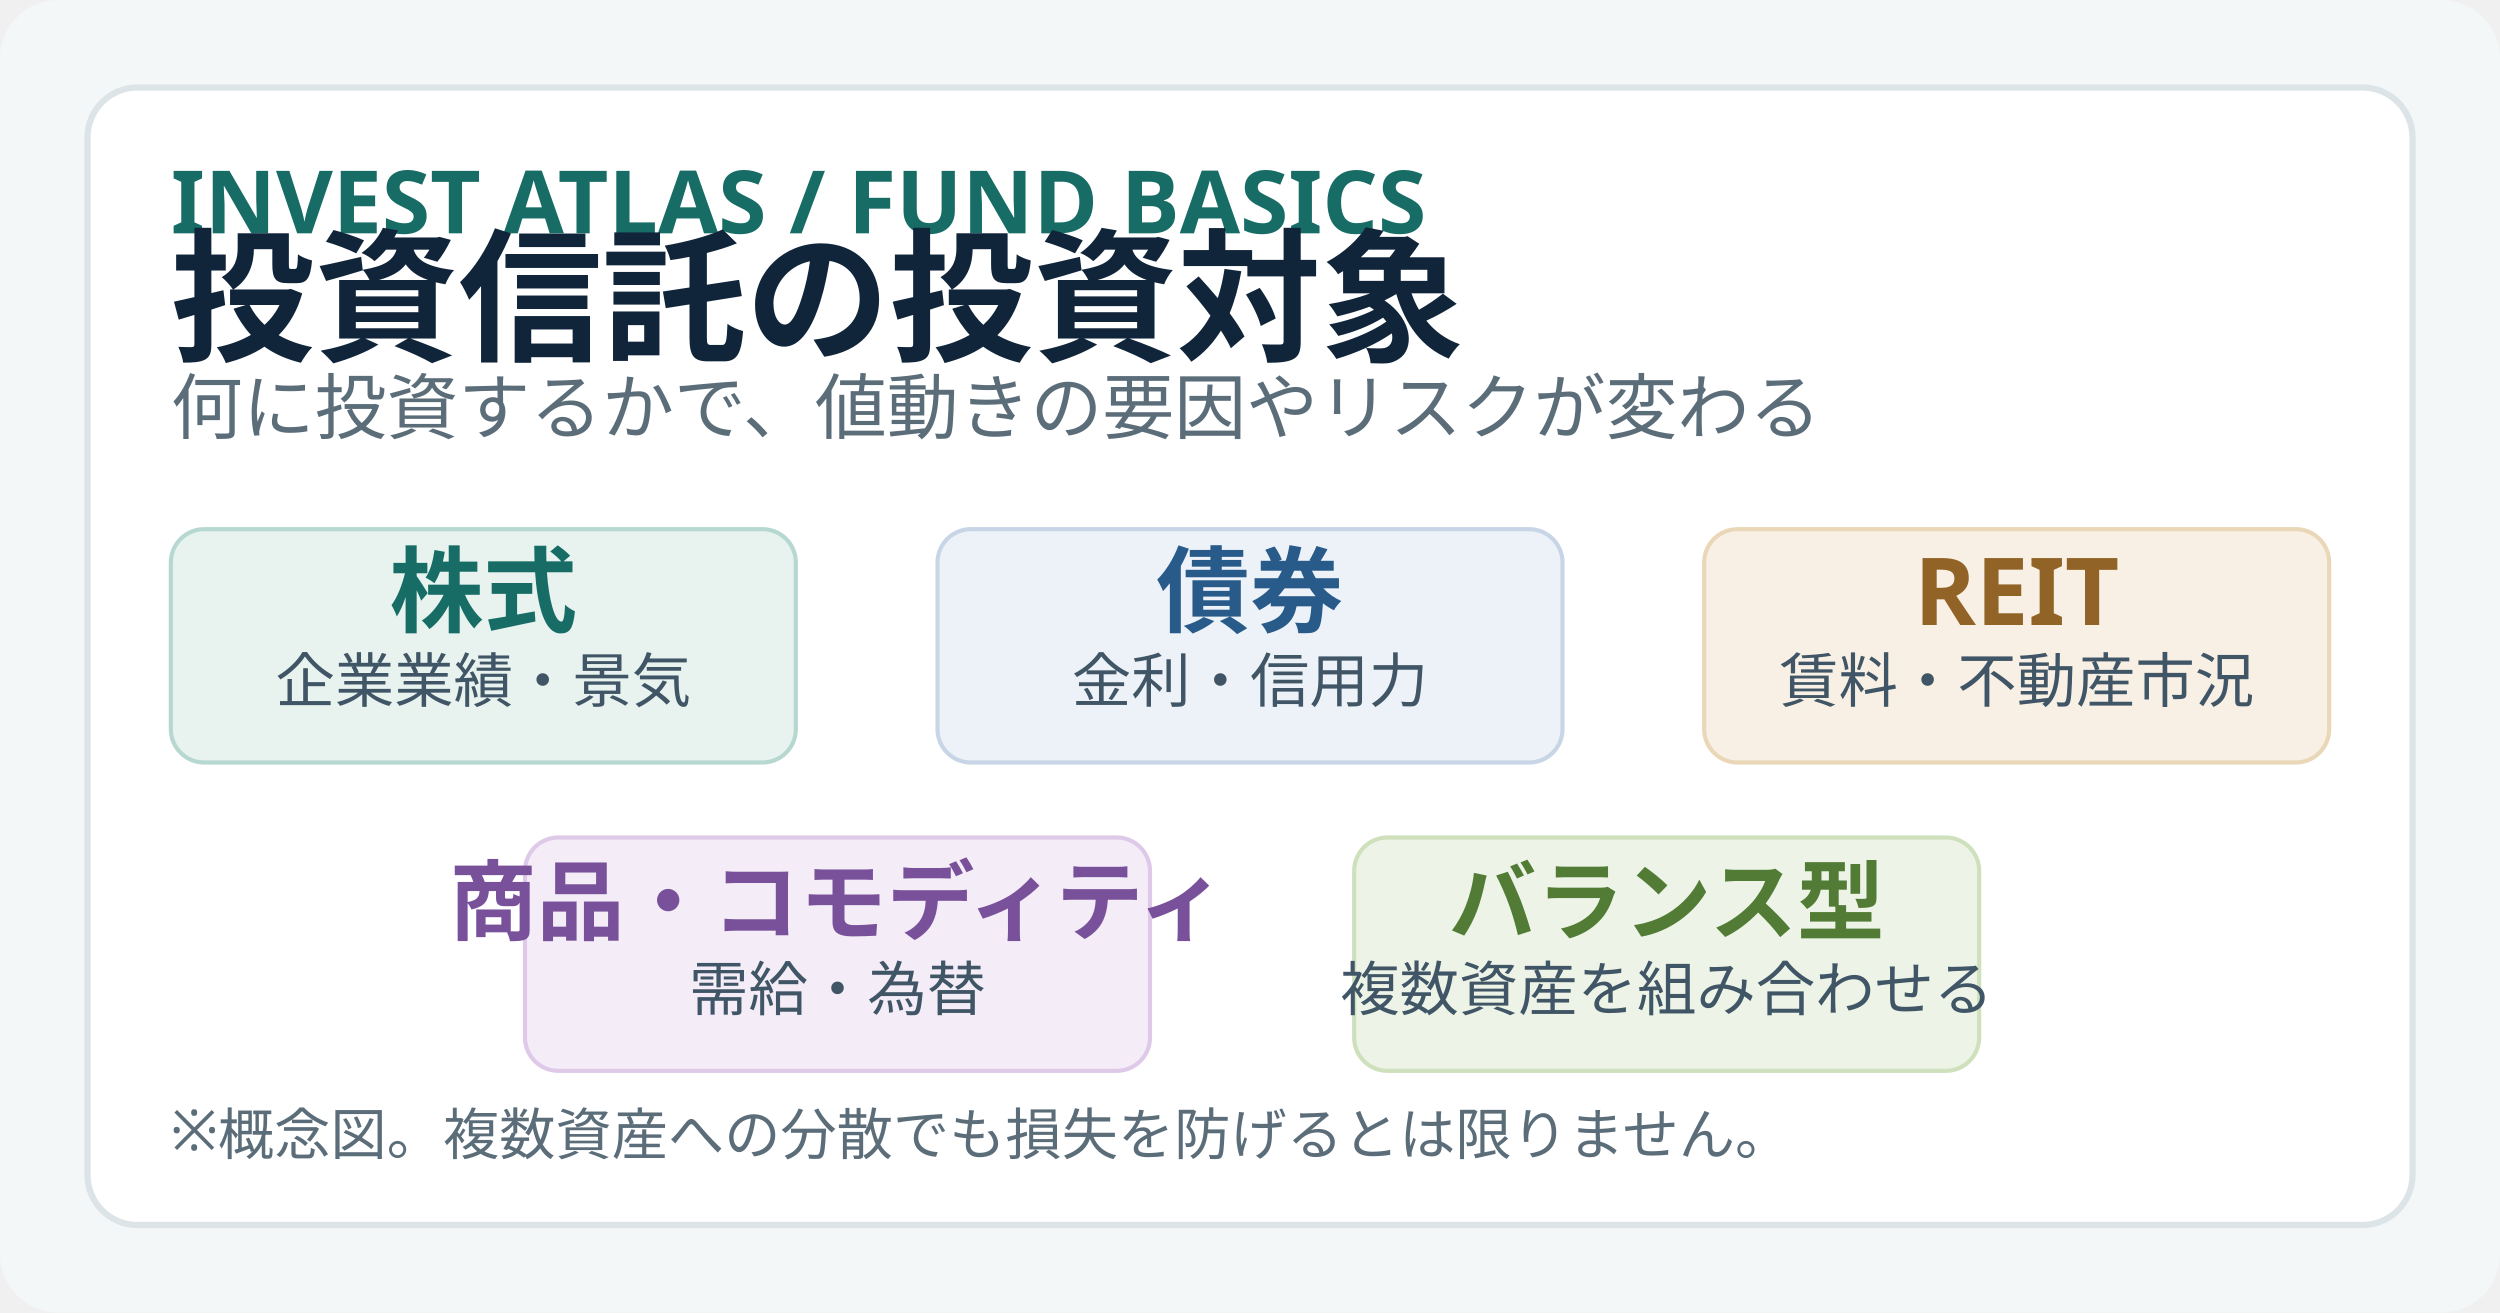
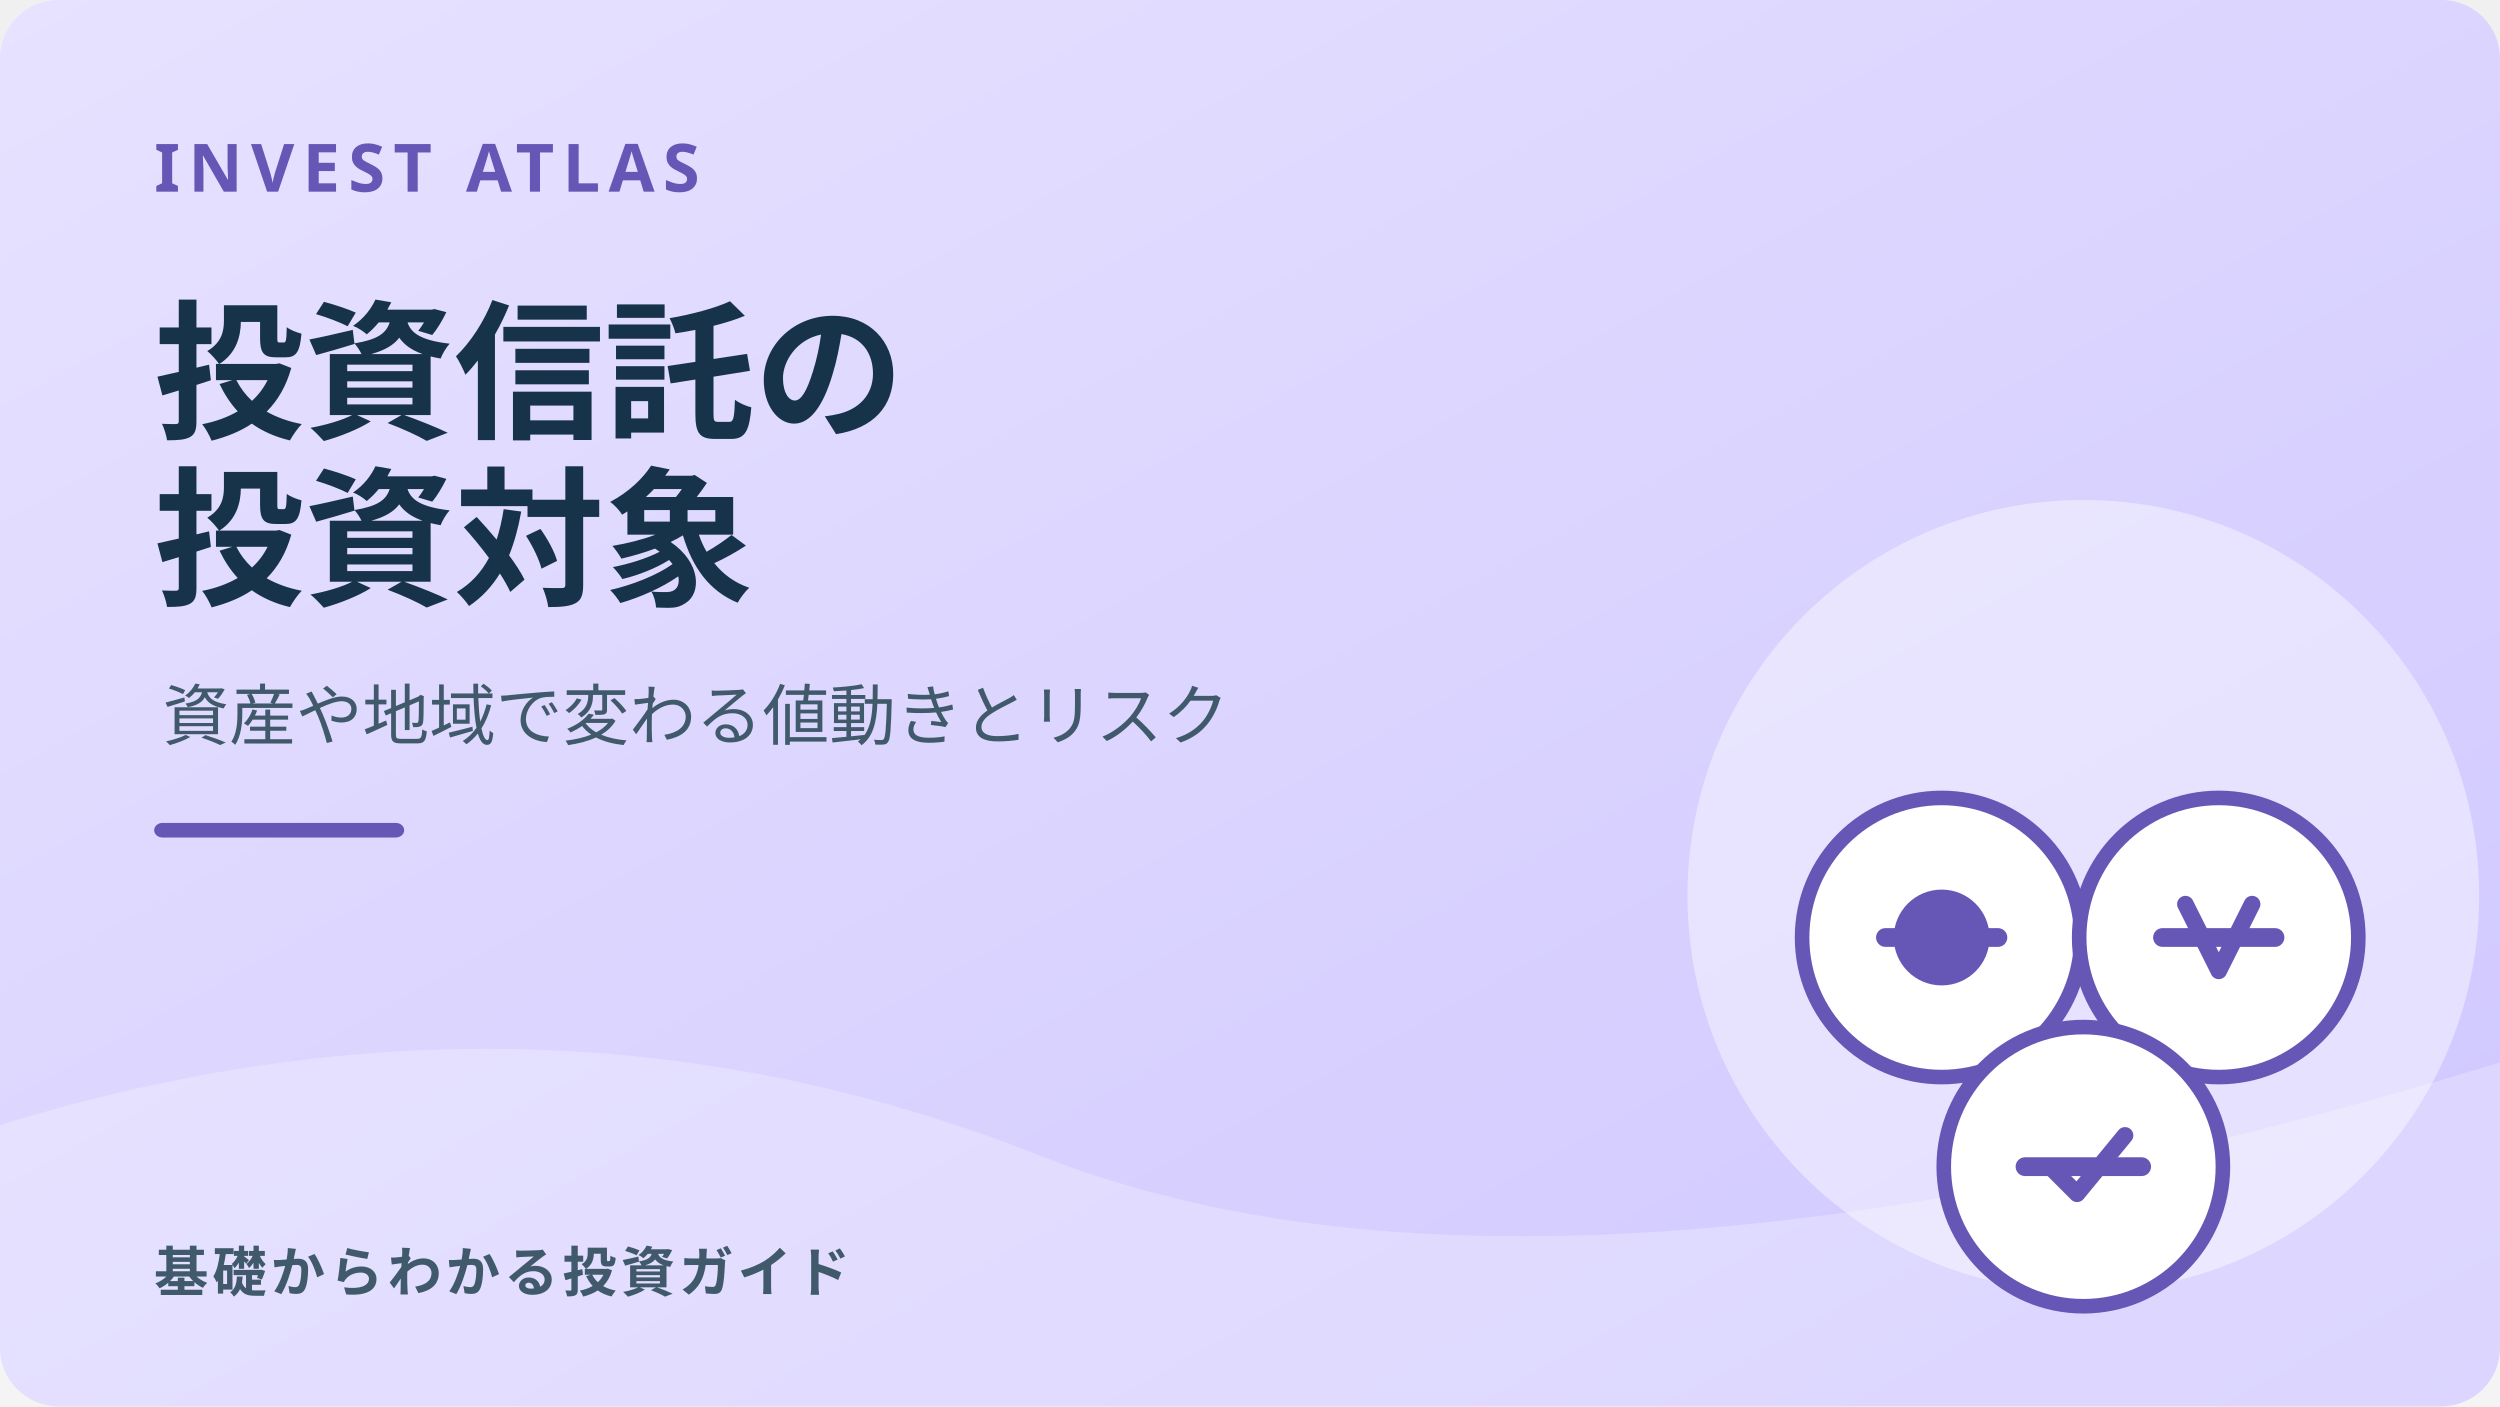
- <svg xmlns="http://www.w3.org/2000/svg" width="1200" height="630" viewBox="0 0 1200 630" role="img" aria-labelledby="title desc">
-   <rect width="1200" height="630" rx="28" fill="#f3f7f8" />
-   <rect x="42" y="42" width="1116" height="546" rx="24" fill="#fff" stroke="#dce4e8" stroke-width="3" />
-   <text x="82" y="112" font-family="sans-serif" font-size="42" font-weight="700" fill="#176d65">INVEST ATLAS / FUND BASICS</text>
-   <text x="82" y="168" font-family="sans-serif" font-size="69" font-weight="800" fill="#10243a">投資信託の投資対象</text>
-   <text x="82" y="208" font-family="sans-serif" font-size="34.5" fill="#5c6d7a">何に投資するかで、値動きの要因やリスクが変わる</text>
-   <g font-family="sans-serif" text-anchor="middle">
-     <rect x="82" y="254" width="300" height="112" rx="16" fill="#e8f3f0" stroke="#b6d8d0" stroke-width="2" />
-     <text x="232" y="300" font-size="45" font-weight="800" fill="#176d65">株式</text>
-     <text x="232" y="337" font-size="28.5" fill="#405565">企業業績・景気</text>
-     <rect x="450" y="254" width="300" height="112" rx="16" fill="#edf2f8" stroke="#c8d5e6" stroke-width="2" />
-     <text x="600" y="300" font-size="45" font-weight="800" fill="#285b89">債券</text>
-     <text x="600" y="337" font-size="28.5" fill="#405565">金利・信用力</text>
-     <rect x="818" y="254" width="300" height="112" rx="16" fill="#f8f0e5" stroke="#ead7b8" stroke-width="2" />
-     <text x="968" y="300" font-size="45" font-weight="800" fill="#916326">REIT</text>
-     <text x="968" y="337" font-size="28.5" fill="#405565">賃料・不動産市況</text>
-     <rect x="252" y="402" width="300" height="112" rx="16" fill="#f4edf8" stroke="#dec9e8" stroke-width="2" />
-     <text x="402" y="448" font-size="42" font-weight="800" fill="#78519a">商品・コモディティ</text>
-     <text x="402" y="485" font-size="28.5" fill="#405565">需給・為替</text>
-     <rect x="650" y="402" width="300" height="112" rx="16" fill="#edf4e7" stroke="#cfe0bd" stroke-width="2" />
-     <text x="800" y="448" font-size="42" font-weight="800" fill="#527c36">バランス型</text>
-     <text x="800" y="485" font-size="28.5" fill="#405565">複数資産を組み合わせる</text>
+ <svg xmlns="http://www.w3.org/2000/svg" width="1200" height="675" viewBox="0 0 1200 675">
+   <defs>
+     <linearGradient id="g" x1="0" y1="0" x2="1" y2="1">
+       <stop stop-color="#e7e2ff" />
+       <stop offset="1" stop-color="#cfc7ff" />
+     </linearGradient>
+   </defs>
+   <rect width="1200" height="675" rx="28" fill="url(#g)" />
+   <circle cx="1000" cy="430" r="190" fill="#fff" opacity=".42" />
+   <path d="M0 540 Q260 460 500 555 T1200 510 V675 H0Z" fill="#fff" opacity=".25" />
+   <text x="74" y="92" font-family="system-ui,sans-serif" font-size="32" font-weight="800" letter-spacing="4" fill="#6656b5">INVEST ATLAS</text>
+   <text x="74" y="205" font-family="system-ui,sans-serif" font-size="72" font-weight="800" fill="#17334a">投資信託の</text>
+   <text x="74" y="285" font-family="system-ui,sans-serif" font-size="72" font-weight="800" fill="#17334a">投資対象</text>
+   <text x="78" y="355" font-family="system-ui,sans-serif" font-size="32" fill="#405a6b">資産や地域で変わる値動きとリスク</text>
+   <rect x="74" y="395" width="120" height="7" rx="4" fill="#6656b5" />
+   <g transform="translate(1000 485)">
+     <circle cx="-68" cy="-35" r="67" fill="#fff" stroke="#6656b5" stroke-width="7" />
+     <circle cx="65" cy="-35" r="67" fill="#fff" stroke="#6656b5" stroke-width="7" />
+     <circle cx="0" cy="75" r="67" fill="#fff" stroke="#6656b5" stroke-width="7" />
+     <path d="M-95 -35 H-41 M38 -35 H92 M-28 75 H28" stroke="#6656b5" stroke-width="9" stroke-linecap="round" />
+     <circle cx="-68" cy="-35" r="23" fill="#6656b5" />
+     <path d="M49 -51 L65 -19 L81 -51" fill="none" stroke="#6656b5" stroke-width="8" stroke-linecap="round" stroke-linejoin="round" />
+     <path d="M-16 75 L-3 88 L20 60" fill="none" stroke="#6656b5" stroke-width="8" stroke-linecap="round" stroke-linejoin="round" />
  </g>
-   <text x="82" y="552" font-family="sans-serif" font-size="27" fill="#5c6d7a">※概念図。複数資産への分散でも損失を防げるとは限りません。</text>
+   <text x="74" y="620" font-family="system-ui,sans-serif" font-size="26" font-weight="700" letter-spacing="2" fill="#405a6b">基礎からわかる投資ガイド</text>
</svg>
